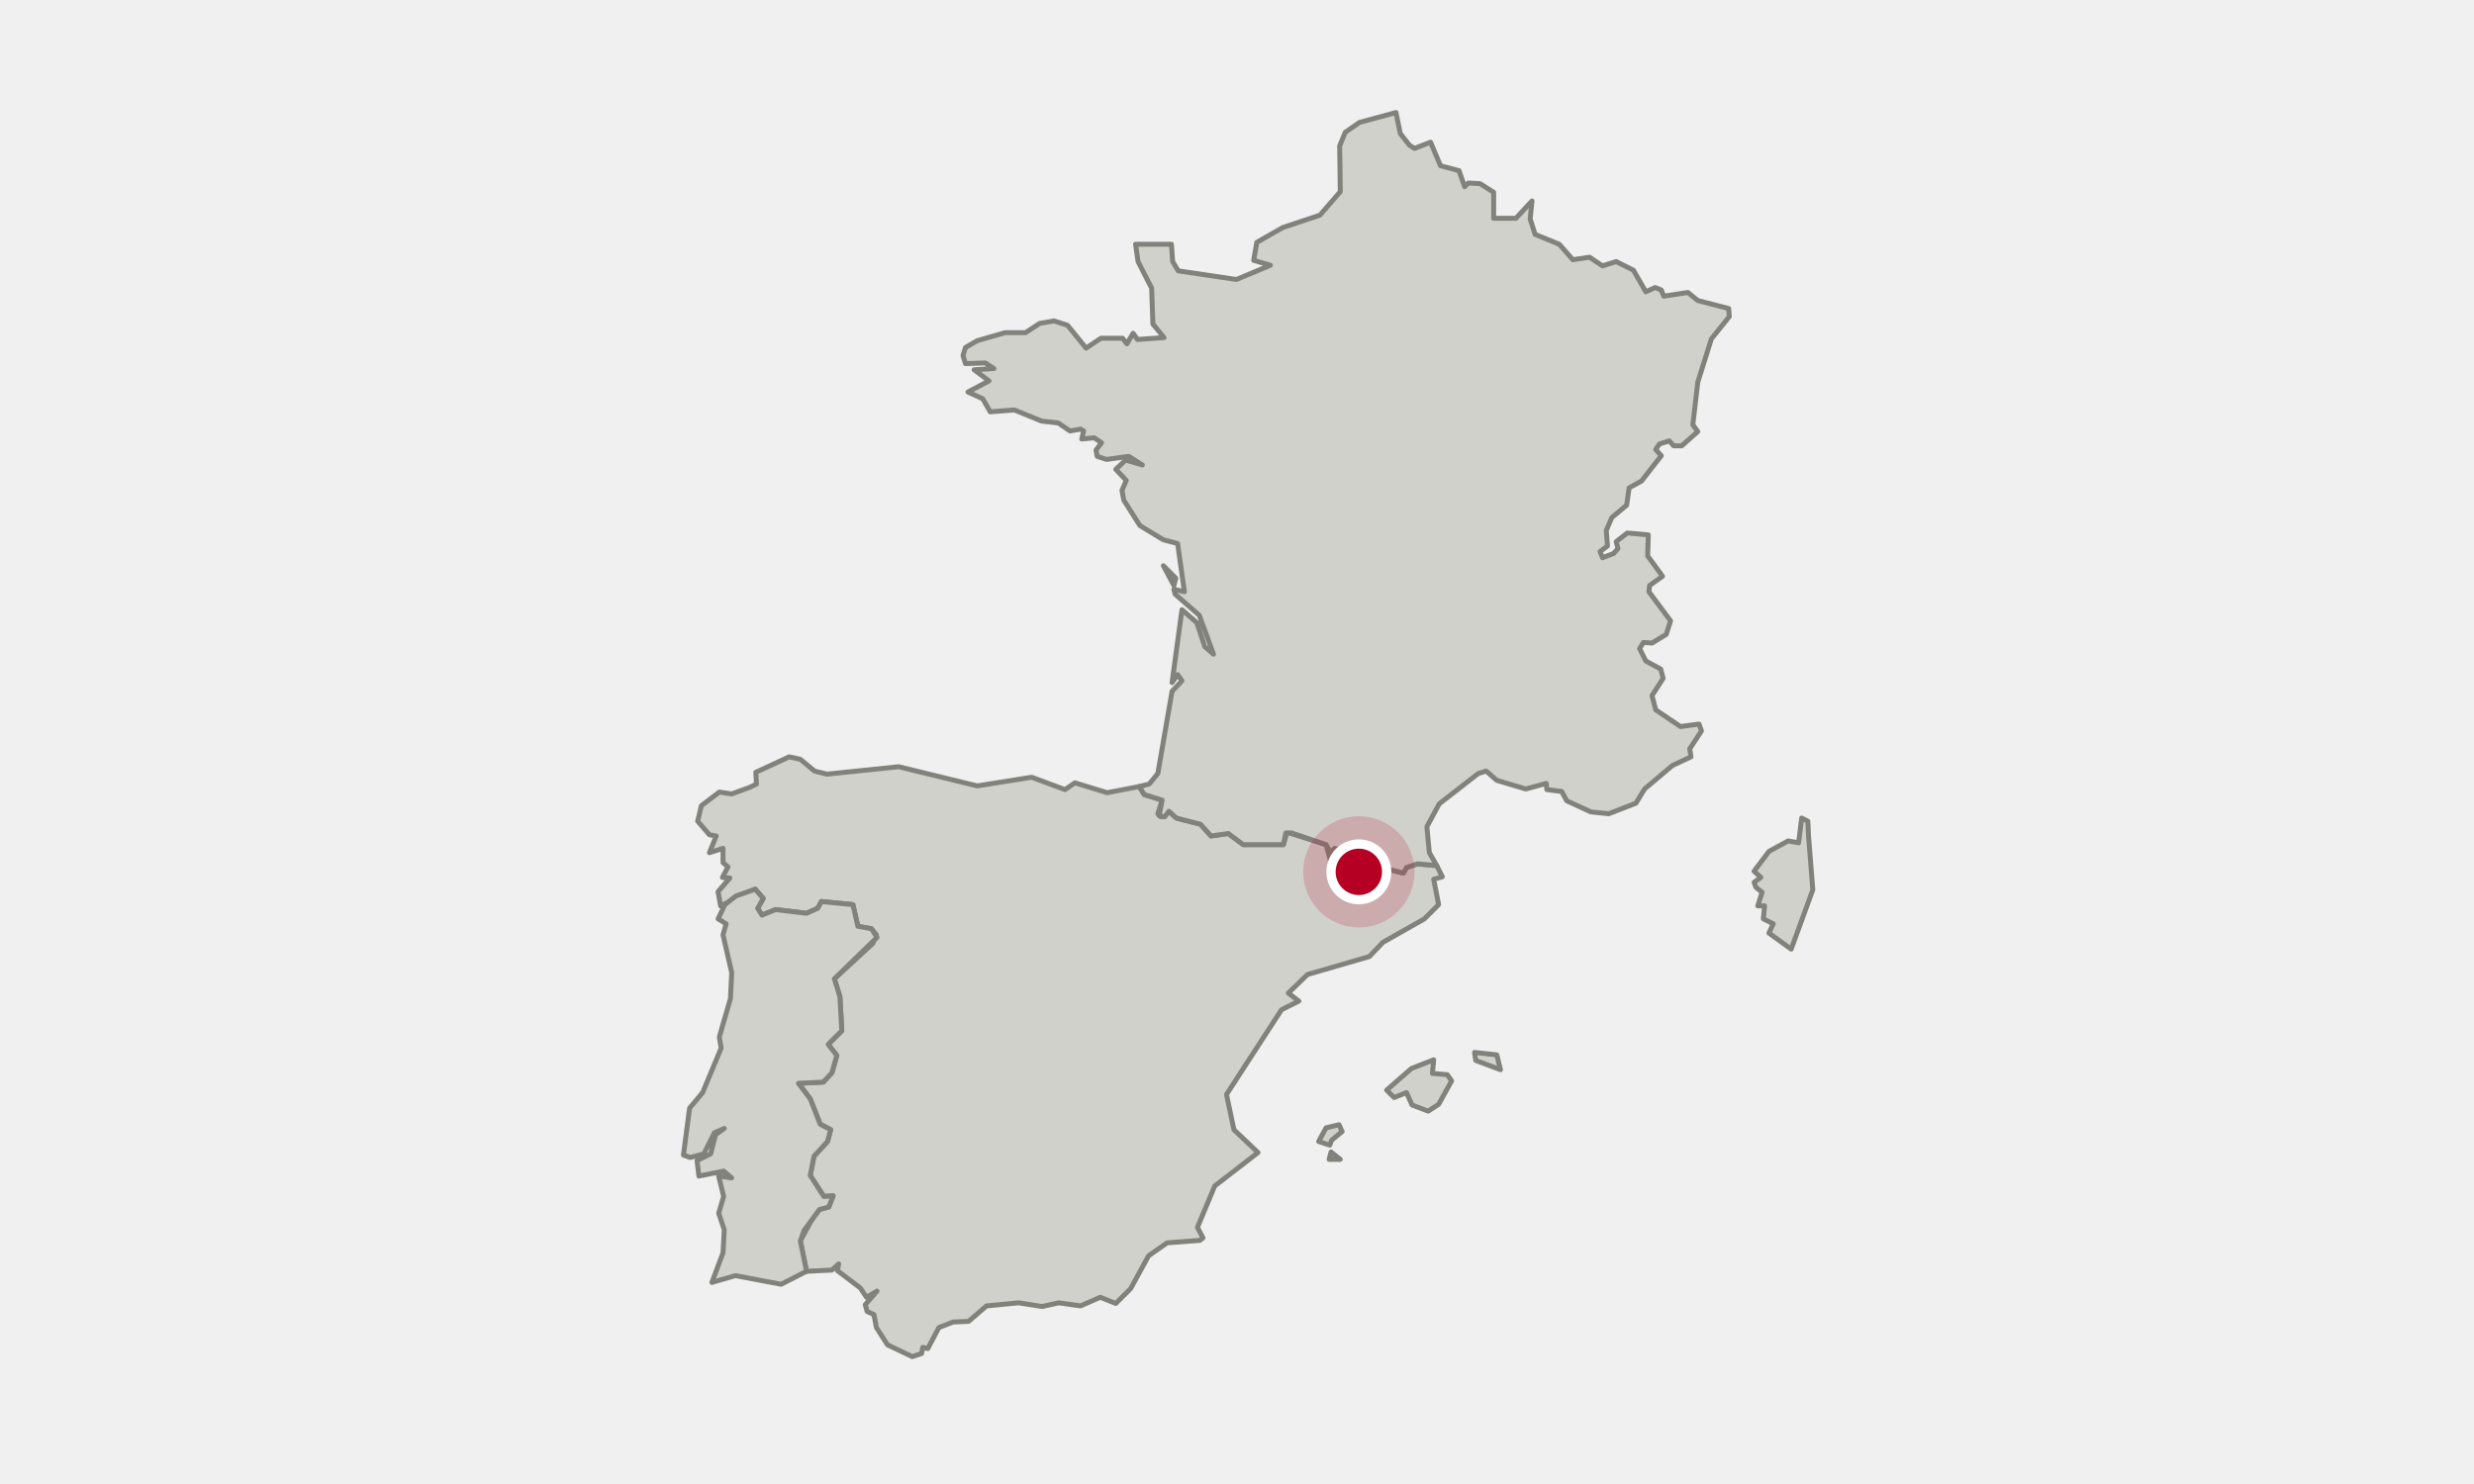
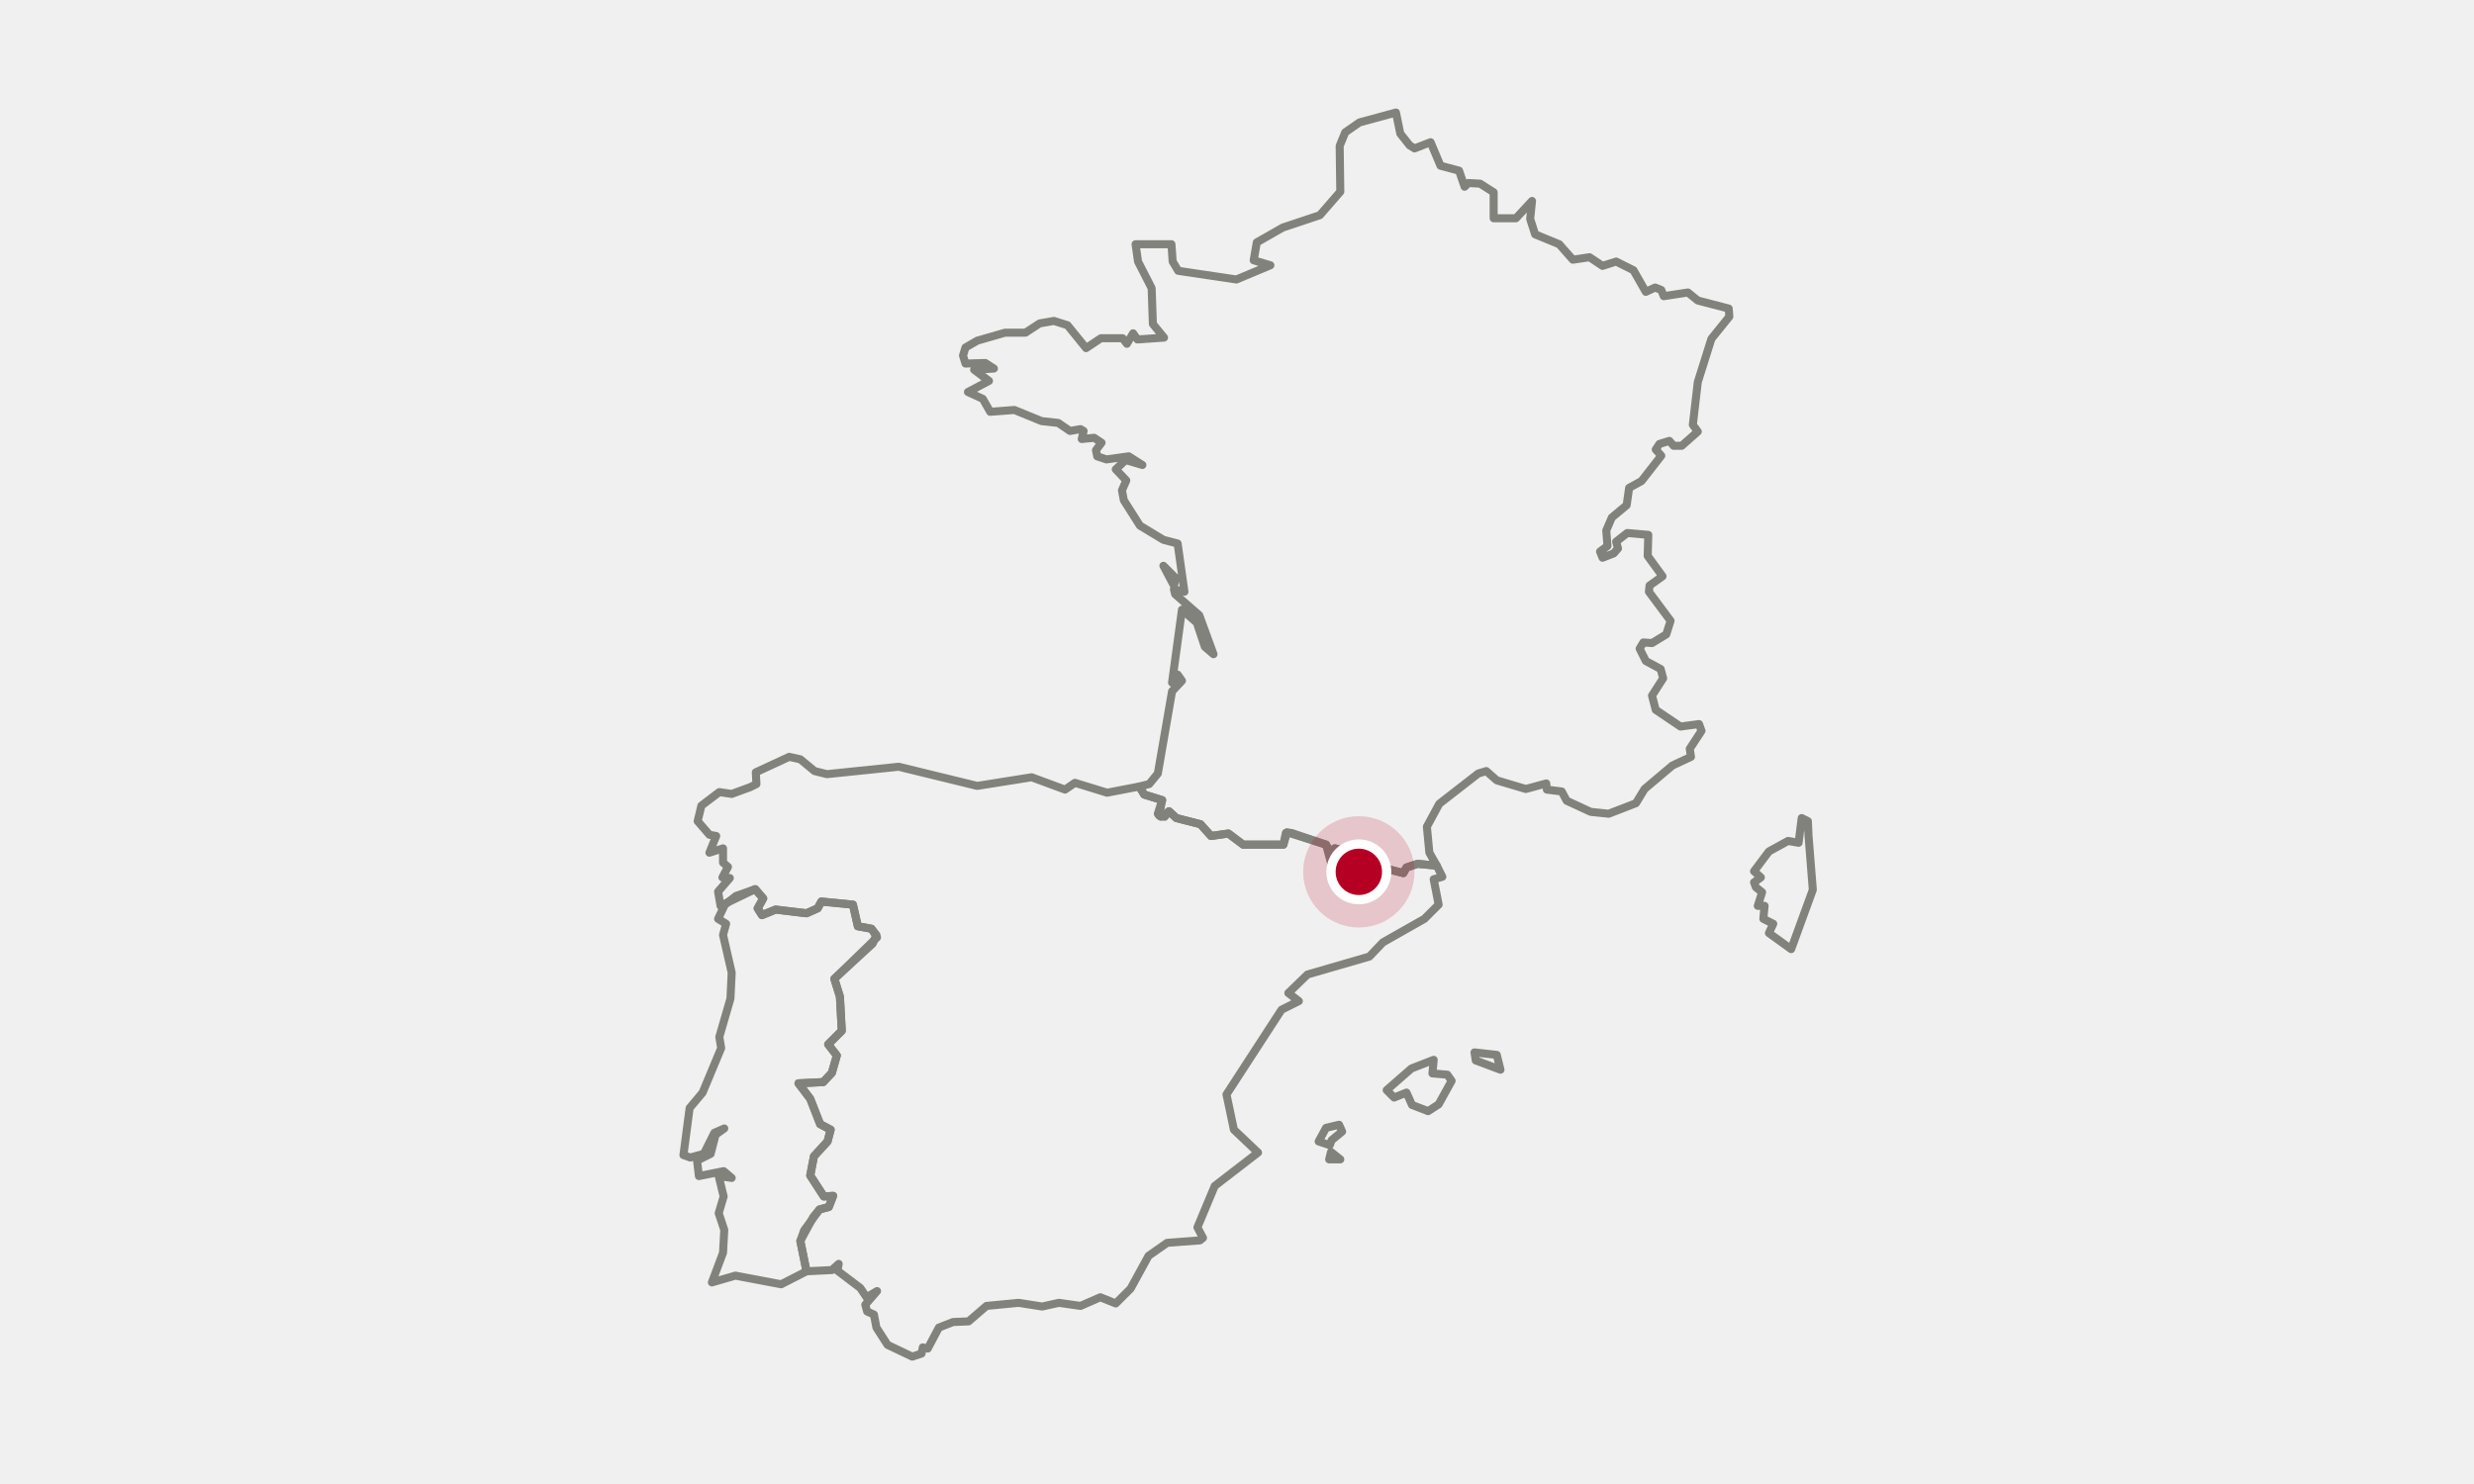
<svg xmlns="http://www.w3.org/2000/svg" width="400" height="240" viewBox="0 0 400 240">
-   <g fill="#d1d1cc" stroke="#82827c" stroke-width=".8" stroke-linejoin="round" fill-rule="evenodd">
+   <g fill="none" stroke="#82827c" stroke-width="1.3" stroke-linejoin="round" fill-rule="evenodd">
    <path data-country="ESP" d="M216.7,187.5 214.9,187.5 215.2,186.3 216.7,187.5ZM231.6,173.6 234,173.8 234.7,174.8 232.6,178.6 230.9,179.7 228.3,178.7 227.4,176.7 225.4,177.5 224.2,176.3 228.2,172.8 231.8,171.4 231.6,173.6ZM242.6,173 238.6,171.5 238.4,170.2 242,170.6 242.6,173ZM215.3,184.4 215,185.2 213.2,184.6 214.4,182.4 216.5,181.9 217,183 215.3,184.4ZM184.2,127.2 185,128.5 187.9,129.4 187.2,131.6 187.7,132.1 189,131.2 190.2,132.3 194.1,133.3 195.8,135.2 198.6,134.8 201,136.6 207.5,136.6 208.1,134.6 214.4,136.6 215.3,139.9 217.8,139 220.5,140.9 222.6,140.1 226.9,141.2 227.4,140.3 229.2,139.7 232.3,140 233.2,141.8 231.8,142.2 232.6,146.3 230.3,148.6 223.6,152.4 221.4,154.7 211.4,157.6 208.3,160.6 210,161.9 207.2,163.3 198.3,177 199.5,182.7 203.4,186.4 196.4,191.8 193.6,198.5 194.5,200.2 194,200.6 188.7,201 185.7,203.1 182.8,208.4 180.4,210.8 177.9,209.8 174.7,211.2 171.2,210.7 168.5,211.3 164.7,210.7 159.5,211.2 156.6,213.7 154.1,213.8 151.8,214.7 150,218.1 149.2,217.9 149,218.9 147.5,219.4 143.5,217.5 141.7,214.7 141.3,212.6 140.2,212.1 139.9,211 141.8,208.8 140.1,209.8 139.1,208.3 135.4,205.5 135.6,204.4 134.5,205.4 130.4,205.6 129.4,200.7 131.5,196.8 132.5,195.6 134,195.2 134.7,193.4 133.2,193.5 131,190.1 131.6,187 133.8,184.6 134.3,182.7 132.6,181.8 131,177.7 129.1,175.2 133.1,175 134.5,173.5 135.3,170.7 133.9,168.9 136.1,166.7 135.8,161.2 134.9,158.3 141.1,152.6 141.7,151.2 140.9,150.2 138.7,149.8 137.9,146.3 132.8,145.8 132.2,146.9 130.4,147.7 125.4,147.1 123.2,148 122.5,146.9 123.4,145.3 122.1,143.8 116.5,146.5 116.1,144.2 118,142 116.8,141.9 117.7,140.2 116.9,139.5 116.9,137.2 114.7,137.9 115.8,135.2 114.7,135 112.8,132.8 113.4,130.3 116.3,128.1 118.3,128.4 121.3,127.3 122.3,126.8 122.2,124.9 127.6,122.4 129.4,122.8 131.7,124.7 133.7,125.2 145.3,124 158,127.1 166.8,125.7 172.2,127.7 173.8,126.6 179,128.2 184.2,127.2Z" />
    <path data-country="PRT" d="M117.2,146.3 119,144.9 122.1,143.8 123.4,145.3 122.5,146.9 123.2,148 125.4,147.1 130.4,147.7 132.2,146.9 132.8,145.8 137.9,146.3 138.7,149.8 140.9,150.2 141.8,151.6 134.9,158.3 135.8,161.2 136.1,166.7 133.9,168.9 135.3,170.7 134.5,173.5 133.1,175 129.1,175.2 131,177.7 132.6,181.8 134.3,182.7 133.8,184.6 131.6,187 131,190.1 133.2,193.5 134.7,193.4 134,195.2 132.5,195.6 130,199 129.4,200.7 130.4,205.6 126.3,207.7 118.9,206.3 115.1,207.4 116.9,202.6 117.1,198.9 116.2,196.2 117,193.5 116.2,190.2 118.3,190.5 117,189.4 113,190.2 112.7,187.7 114.9,186.6 115.7,183.5 117.1,182.5 115.5,183.2 113.8,186.6 111.6,187.2 110.5,186.8 111.5,179.2 113.6,176.7 116.6,169.5 116.3,167.7 118.1,161.5 118.3,157.3 116.9,151.2 117.4,149.4 116.1,148.6 117.2,146.3Z" />
    <path data-country="AND" d="M217.8,139 215.3,139.9 215.1,137.8 215.8,137.2 217.8,137.7 217.8,139Z" />
    <path data-country="FRA" d="M292.4,135.1 293.1,143.9 289.6,153.5 286,150.9 286.7,149.4 285.1,148.6 285.3,146.5 284.2,146.5 284.9,144.3 283.9,143.5 283.6,142.7 284.7,141.9 283.6,140.9 286,137.7 289.1,136 290.8,136.3 291.3,132.3 292.3,132.8 292.4,135.1ZM274.5,69.8 271.9,72.1 270.6,72.1 269.9,71.3 268.3,71.8 267.7,72.7 268.6,73.7 265.4,77.8 263.4,78.9 263,81.7 260.6,83.7 259.7,85.8 259.9,88.3 258.7,89.2 259.1,90.2 260.9,89.5 261.6,88.7 261.3,87.6 263.1,86.2 266.5,86.5 266.4,89.9 268.8,93.2 266.7,94.7 266.6,95.7 270.1,100.4 269.4,102.6 267.1,104 265.7,103.9 265.1,104.9 266.1,106.9 268.5,108.2 268.9,109.7 267.1,112.5 267.7,114.8 271.7,117.5 274.7,117.1 275.1,118.2 273.2,121.1 273.4,122.4 270.4,123.8 265.9,127.6 264.5,129.9 260.1,131.6 257.2,131.3 253.3,129.5 252.5,128 250.1,127.7 250,126.7 246.7,127.6 242,126.2 240.3,124.7 239,125.1 232.7,130 230.7,133.7 231.1,137.9 232.3,140 229.2,139.7 227.4,140.3 226.9,141.2 222.6,140.1 220.9,141 217.8,139 217.8,137.7 215.8,137.2 215.1,137.8 214.4,136.6 208.8,134.7 207.9,134.7 207.5,136.6 201,136.6 198.6,134.8 195.8,135.2 194.1,133.3 190.2,132.3 189,131.2 188.3,132.1 187.4,131.9 187.9,129.4 185,128.5 184.2,127.2 185.8,126.8 187.2,125.1 189.5,111.8 191.1,110.1 190.4,109.1 189.5,110.4 191.1,98.6 193.5,100.7 194.8,104.6 196.2,105.8 193.9,99.5 190,96.1 189.8,95.3 191.5,95.7 190.4,87.9 188.1,87.3 184.3,85 181.7,80.9 181.4,79.3 182.1,77.7 180.4,75.9 182,74.4 184.7,75.2 182.5,73.8 178.9,74.3 177.4,73.8 177.2,72.8 178.1,71.6 176.9,70.8 174.9,71 175.2,69.7 174.7,69.4 173,69.7 171.1,68.4 168.4,68.1 164,66.3 160.1,66.6 158.9,64.5 156.5,63.4 159.9,61.6 157.5,59.8 160.7,59.6 159.3,58.7 156.1,58.8 155.7,57.5 156.1,56.2 158,55.1 162.5,53.8 165.8,53.8 168.1,52.3 170.4,51.9 172.6,52.6 175.6,56.3 178,54.7 181.5,54.7 182.2,55.6 183.2,53.9 183.9,54.9 188.2,54.6 186.4,52.4 186.2,46.6 184,42.3 183.6,39.5 189.4,39.5 189.6,42.3 190.5,43.8 199.9,45.2 205.4,42.9 202.7,42.1 203.2,39.2 207.4,36.8 213.4,34.8 216.7,31 216.6,23.6 217.5,21.4 219.8,19.8 225.7,18.2 226.4,21.6 227.9,23.5 228.7,24 231.3,23 232.9,26.8 235.9,27.6 236.8,30.2 237.4,29.6 239.3,29.7 241.5,31.1 241.5,35.3 245.1,35.3 247.7,32.5 247.4,35.4 248.2,37.9 252.1,39.5 254.3,42 257,41.6 259.1,43 261.3,42.3 264.1,43.7 266.1,47.2 267.6,46.5 268.6,46.9 269,47.9 272.9,47.3 274.5,48.6 279.5,49.9 279.6,51.2 276.7,54.8 274.5,61.8 273.7,68.7 274.5,69.8ZM190.1,93.5 189.8,94.7 188.1,91.5 190.1,93.5Z" />
  </g>
  <g data-coordinates="1.9,42.35">
    <circle cx="219.7" cy="141" r="9" fill="#b50024" opacity=".18" />
    <circle cx="219.7" cy="141" r="4.5" fill="#b50024" stroke="#fff" stroke-width="1.5" />
  </g>
</svg>
